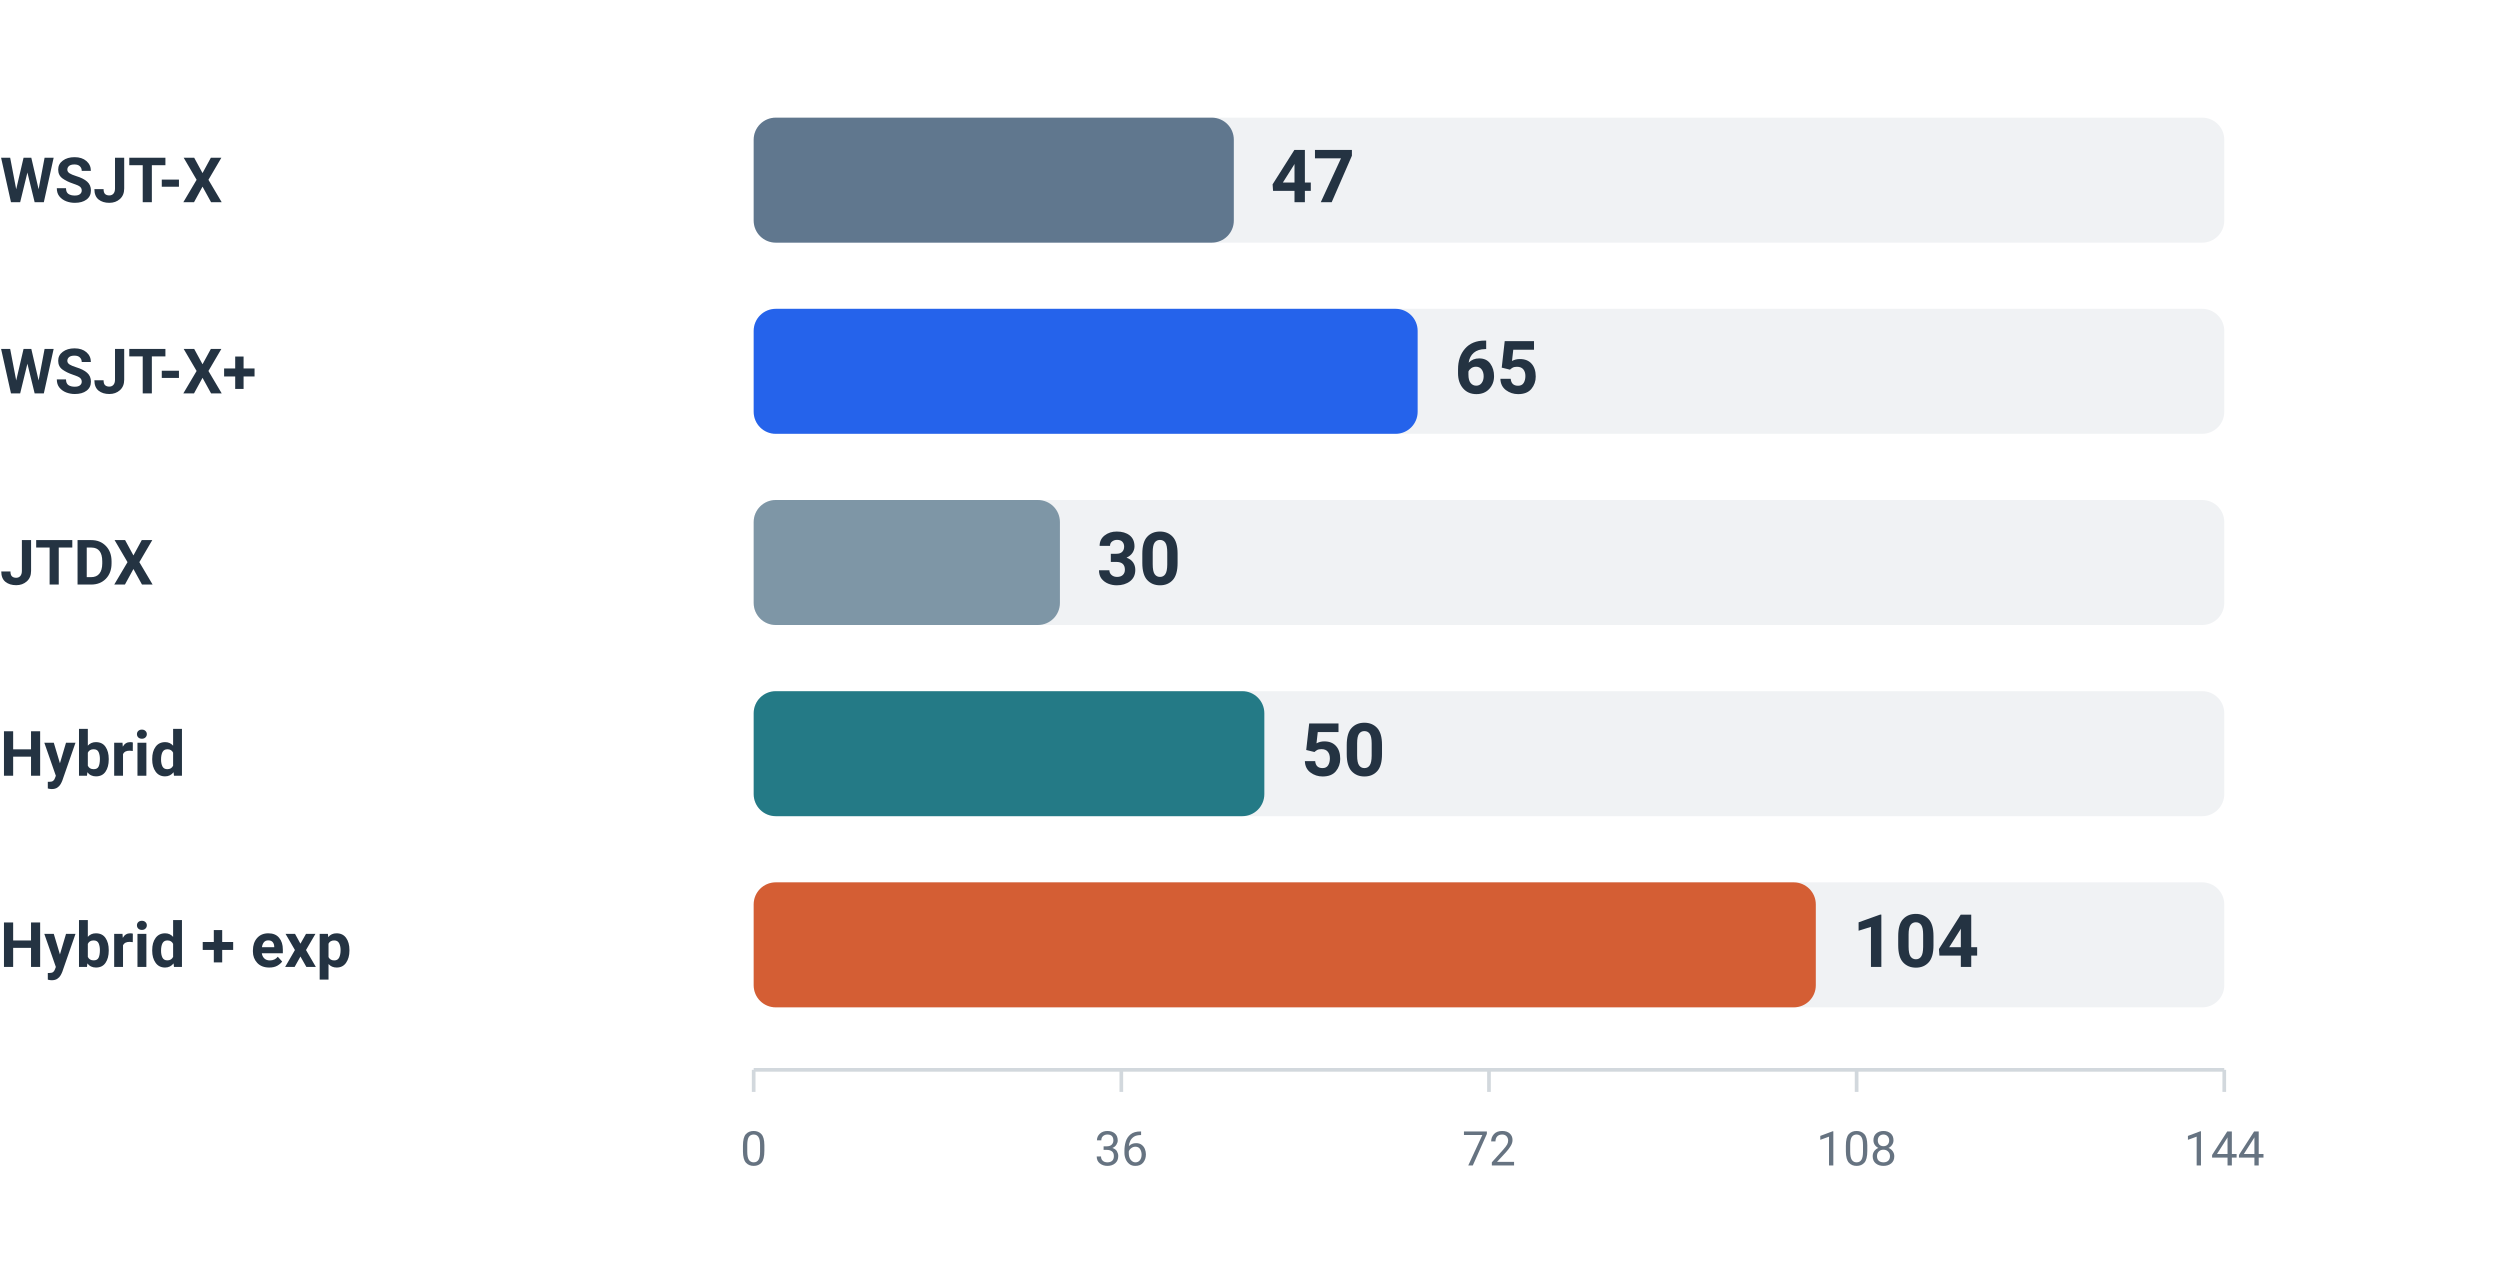
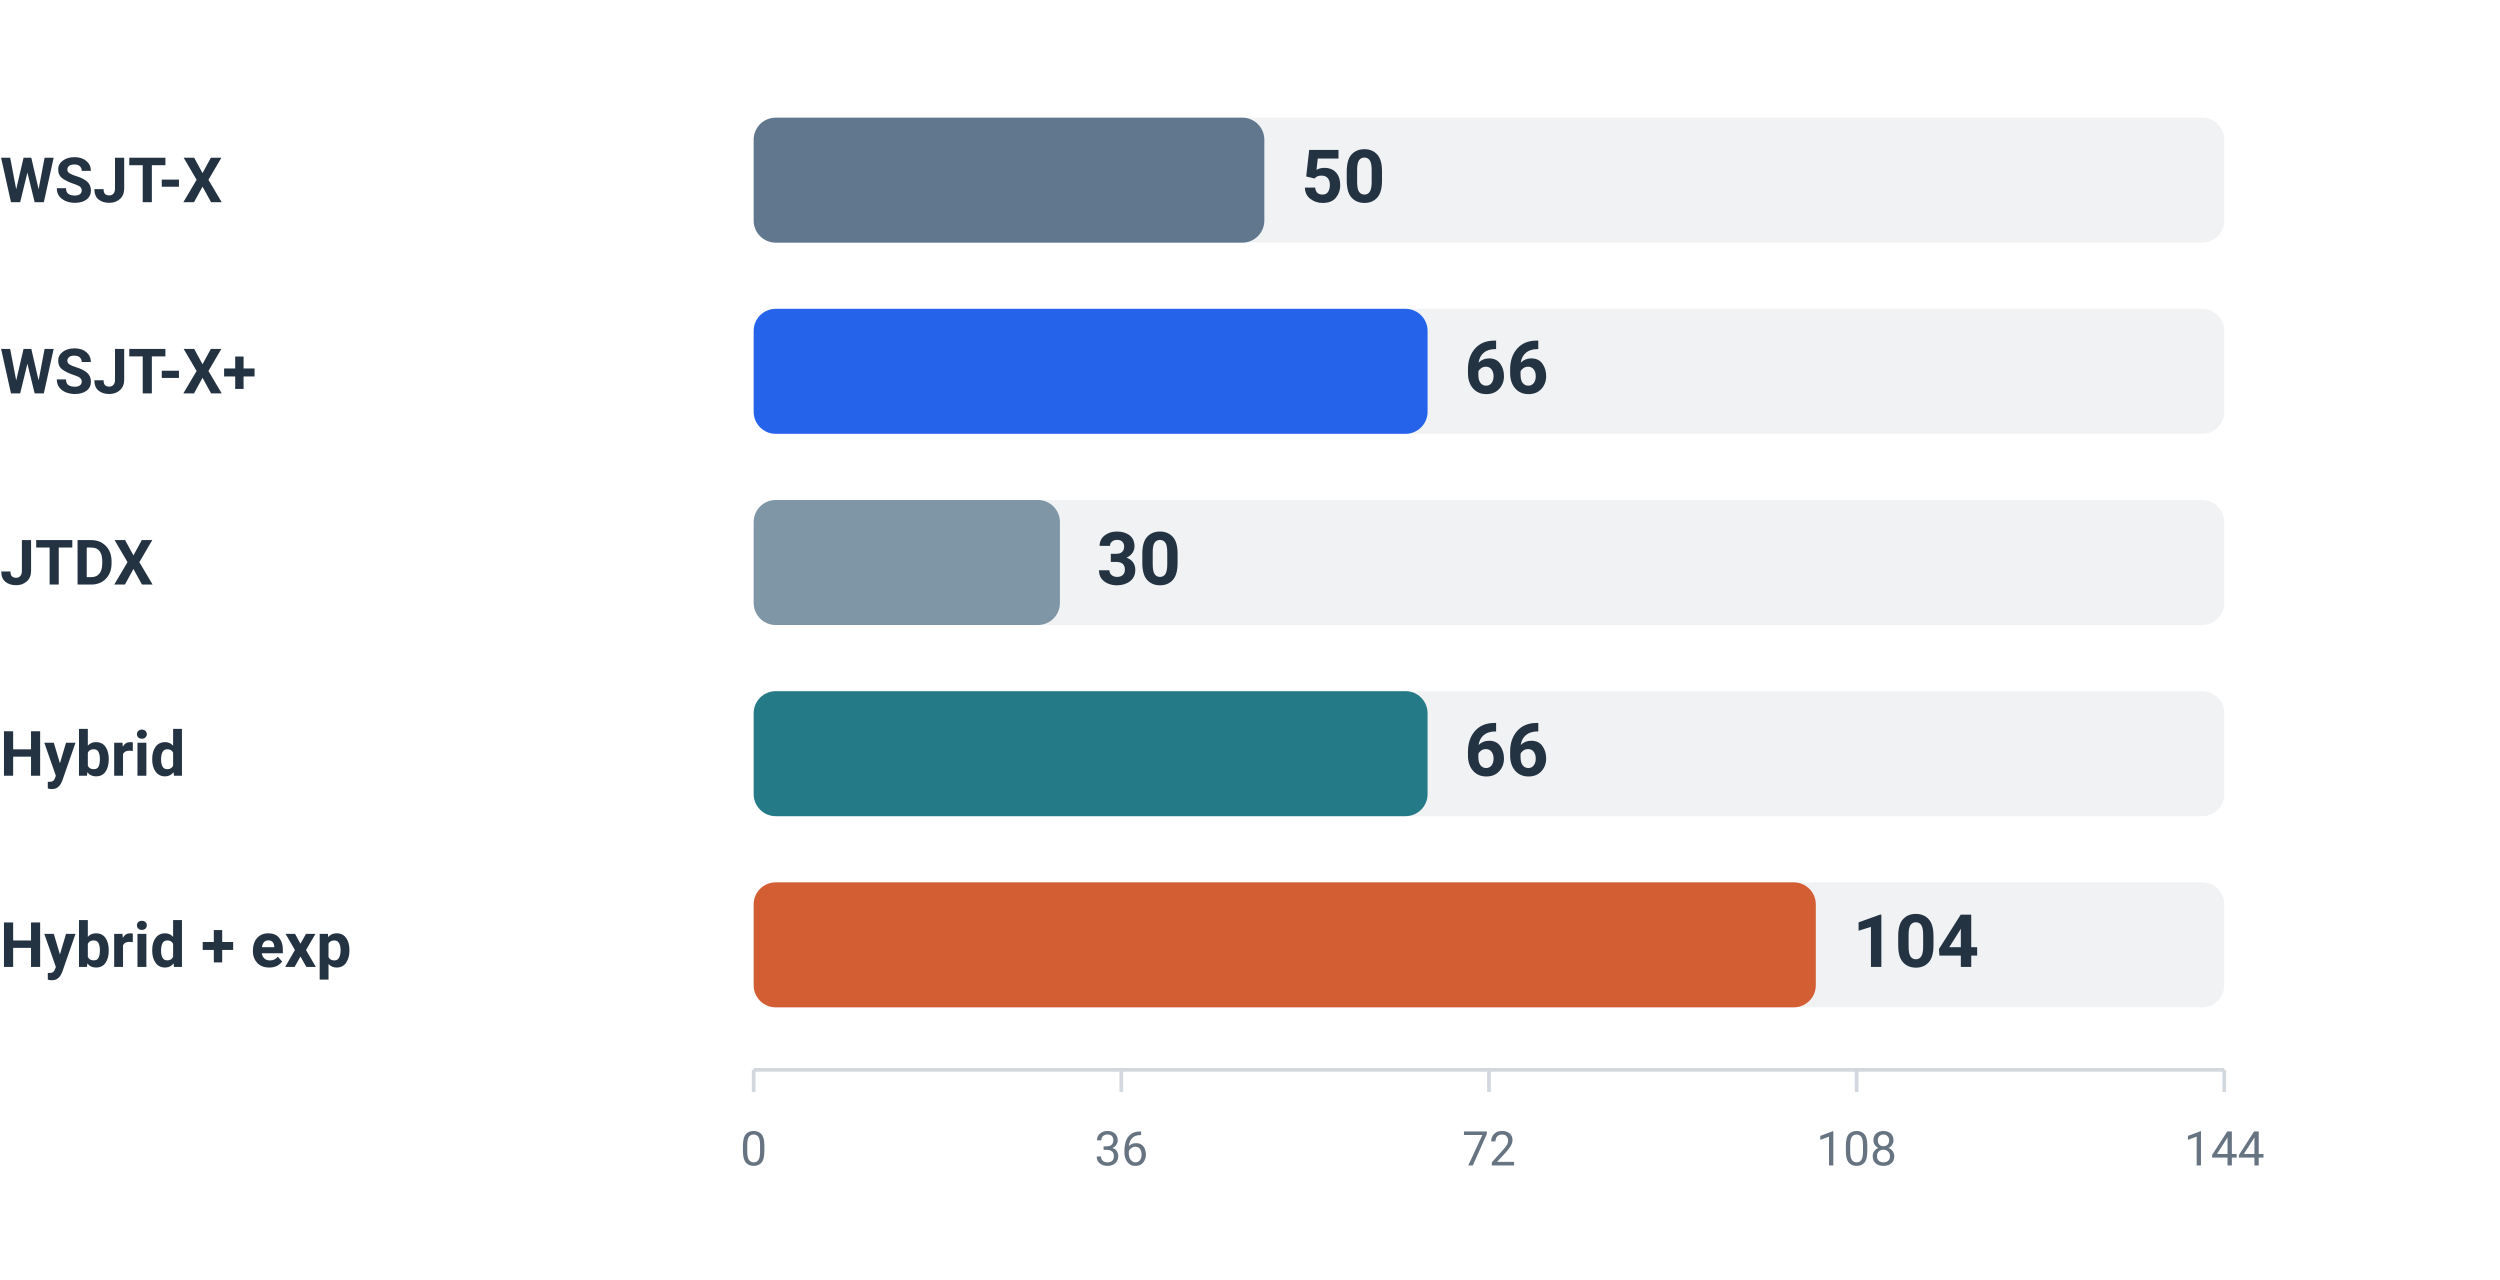
<svg xmlns="http://www.w3.org/2000/svg" viewBox="0 0 680 348" role="img" aria-labelledby="title description">
  <style>
    text { font-family: system-ui, -apple-system, BlinkMacSystemFont, "Segoe UI", Roboto, "Noto Sans", "Liberation Sans", Arial, sans-serif; fill: #243342; }
    .label { font-size: 17px; font-weight: 600; }
    .value { font-size: 20px; font-weight: 700; }
    .axis { font-size: 13px; fill: #667381; }
  </style>
  <g aria-hidden="true">
    <rect x="205" y="32" width="400" height="34" rx="6" fill="#f0f2f4" />
    <rect x="205" y="84" width="400" height="34" rx="6" fill="#f0f2f4" />
    <rect x="205" y="136" width="400" height="34" rx="6" fill="#f0f2f4" />
    <rect x="205" y="188" width="400" height="34" rx="6" fill="#f0f2f4" />
    <rect x="205" y="240" width="400" height="34" rx="6" fill="#f0f2f4" />
-     <rect x="205" y="32" width="130.6" height="34" rx="6" fill="#60778e" />
-     <rect x="205" y="84" width="180.6" height="34" rx="6" fill="#2563eb" />
+     <rect x="205" y="32" width="138.9" height="34" rx="6" fill="#60778e" />
+     <rect x="205" y="84" width="183.3" height="34" rx="6" fill="#2563eb" />
    <rect x="205" y="136" width="83.3" height="34" rx="6" fill="#7e96a6" />
-     <rect x="205" y="188" width="138.9" height="34" rx="6" fill="#247a86" />
+     <rect x="205" y="188" width="183.3" height="34" rx="6" fill="#247a86" />
    <rect x="205" y="240" width="288.9" height="34" rx="6" fill="#d45e34" />
    <text class="label" x="0" y="55">WSJT-X</text>
    <text class="label" x="0" y="107">WSJT-X+</text>
    <text class="label" x="0" y="159">JTDX</text>
    <text class="label" x="0" y="211">Hybrid</text>
    <text class="label" x="0" y="263">Hybrid + exp</text>
-     <text class="value" x="345.6" y="55">47</text>
-     <text class="value" x="395.6" y="107">65</text>
+     <text class="value" x="353.9" y="55">50</text>
+     <text class="value" x="398.3" y="107">66</text>
    <text class="value" x="298.3" y="159">30</text>
-     <text class="value" x="353.9" y="211">50</text>
+     <text class="value" x="398.3" y="211">66</text>
    <text class="value" x="503.9" y="263">104</text>
    <path d="M205 291H605" stroke="#d2d8dd" />
    <path d="M205 291v6M305 291v6M405 291v6M505 291v6M605 291v6" stroke="#d2d8dd" />
    <text class="axis" x="205" y="317" text-anchor="middle">0</text>
    <text class="axis" x="305" y="317" text-anchor="middle">36</text>
    <text class="axis" x="405" y="317" text-anchor="middle">72</text>
    <text class="axis" x="505" y="317" text-anchor="middle">108</text>
    <text class="axis" x="605" y="317" text-anchor="middle">144</text>
  </g>
</svg>
